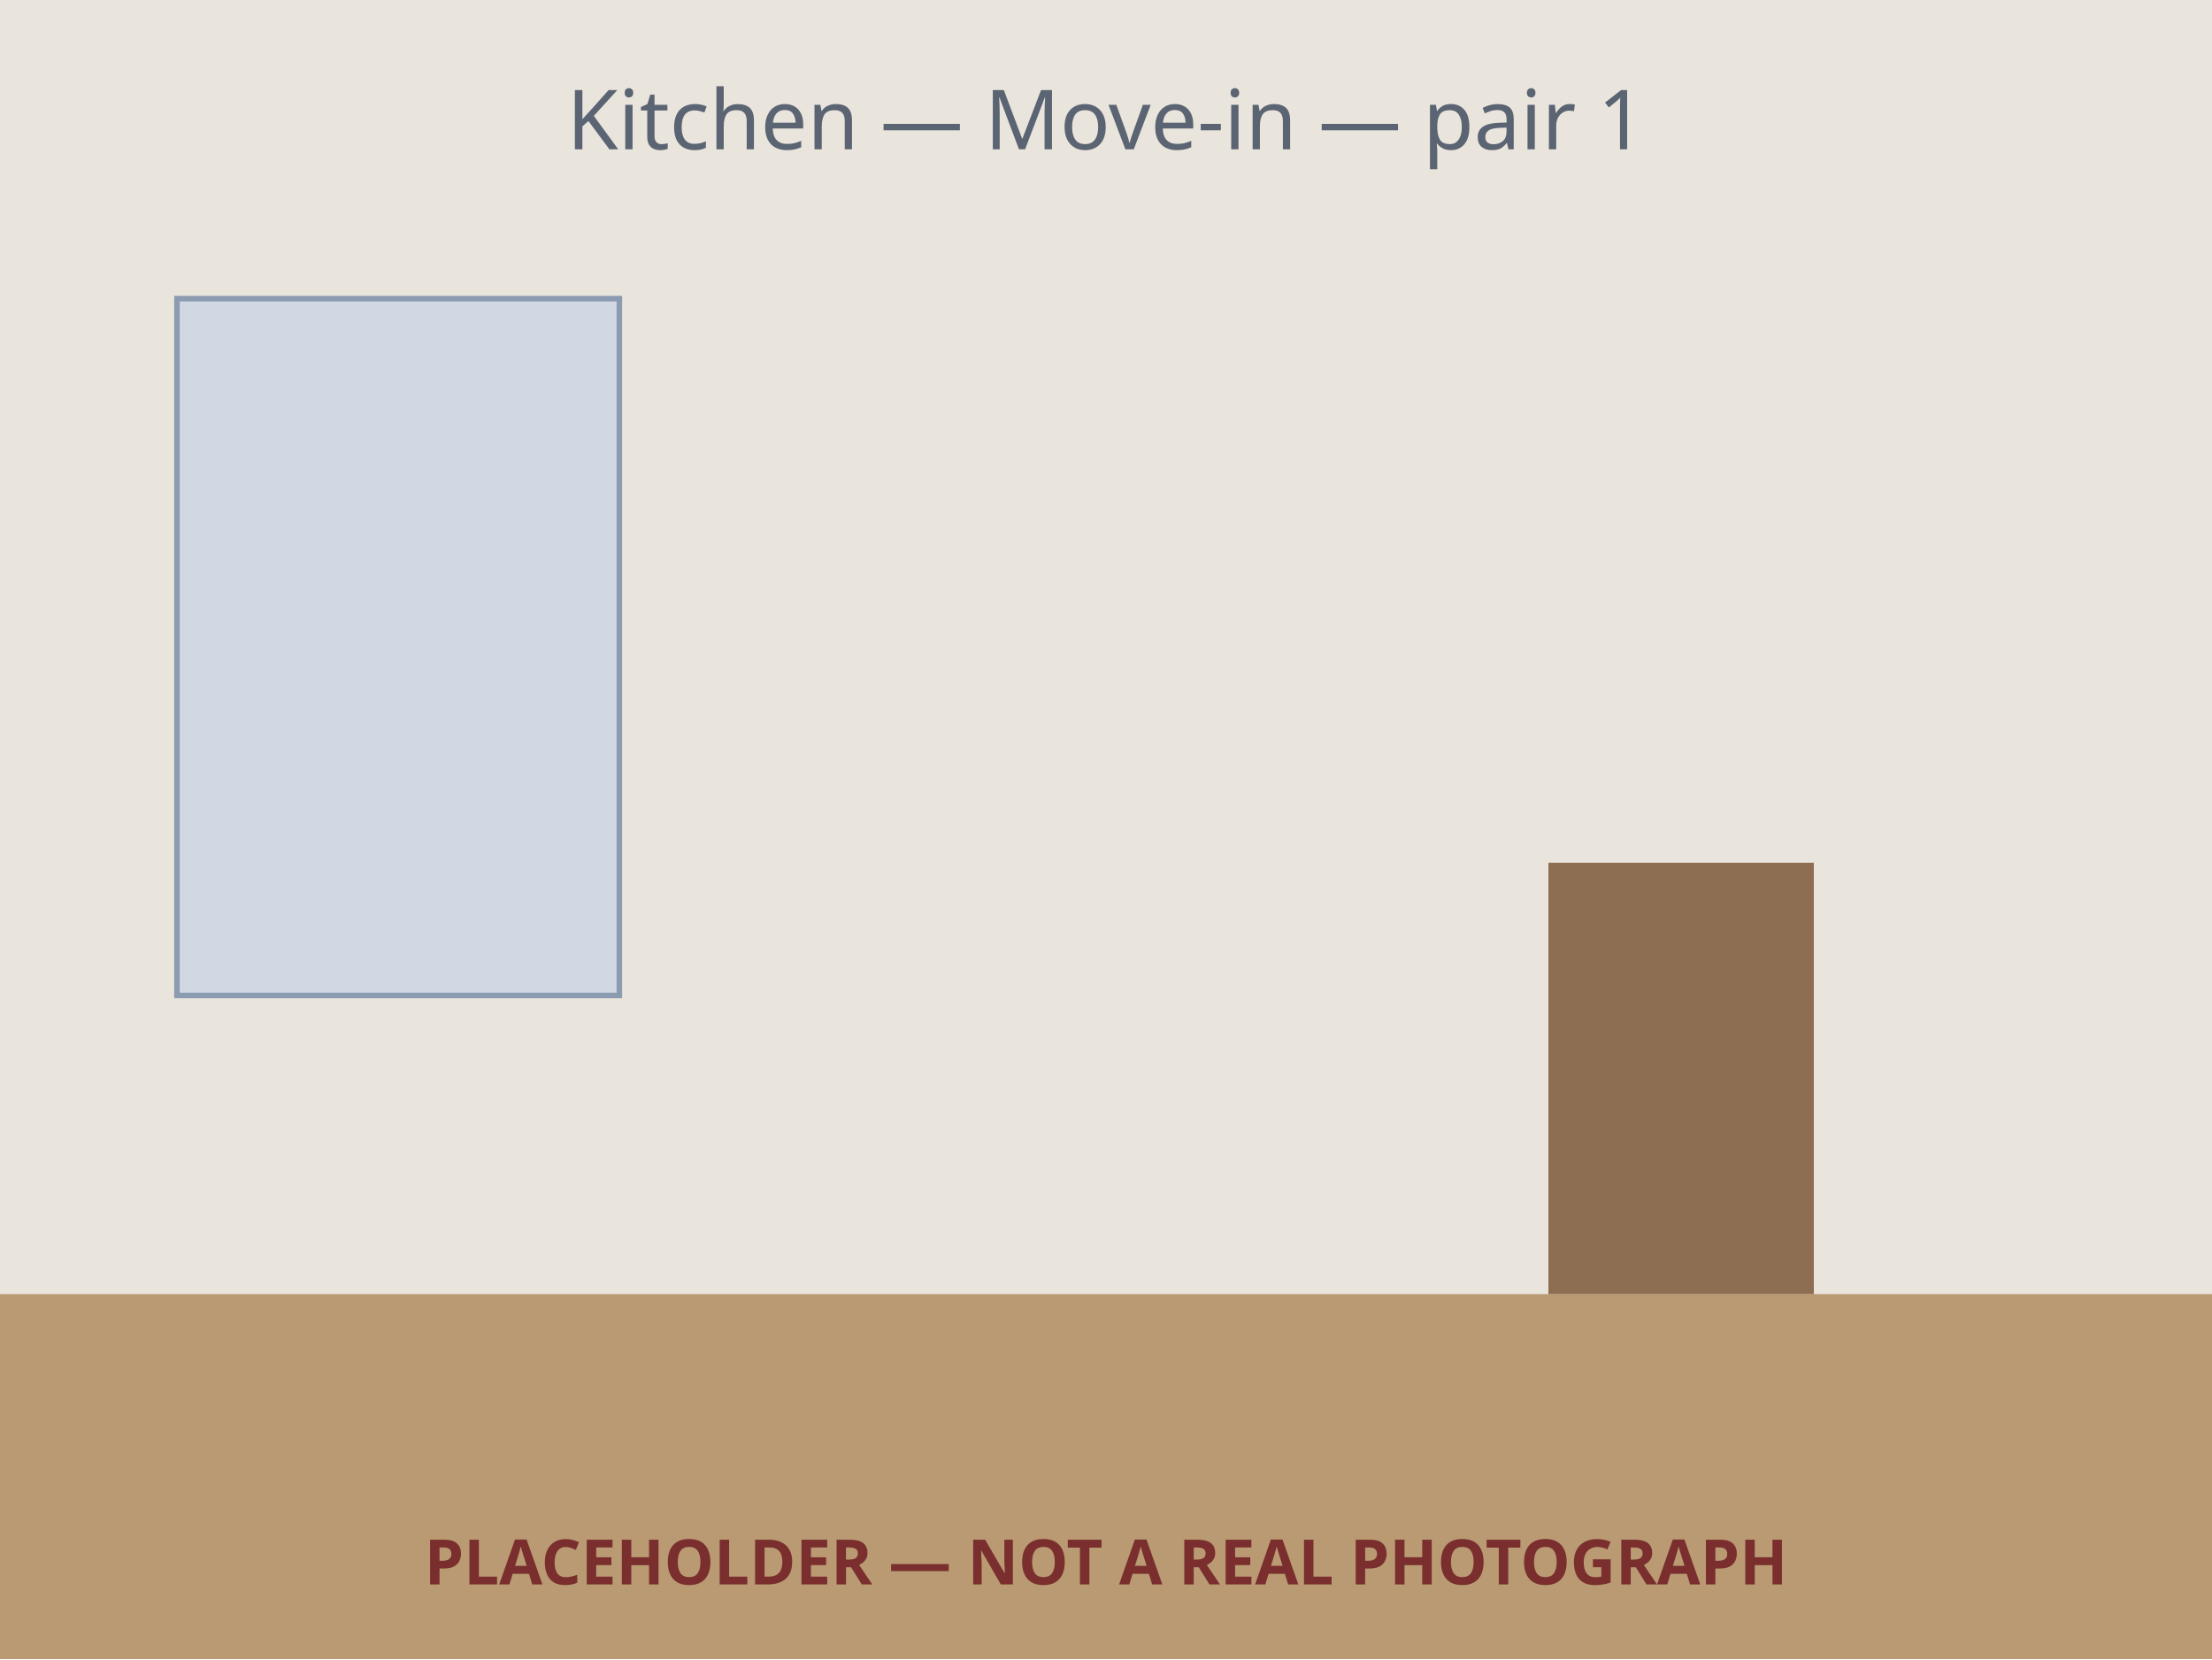
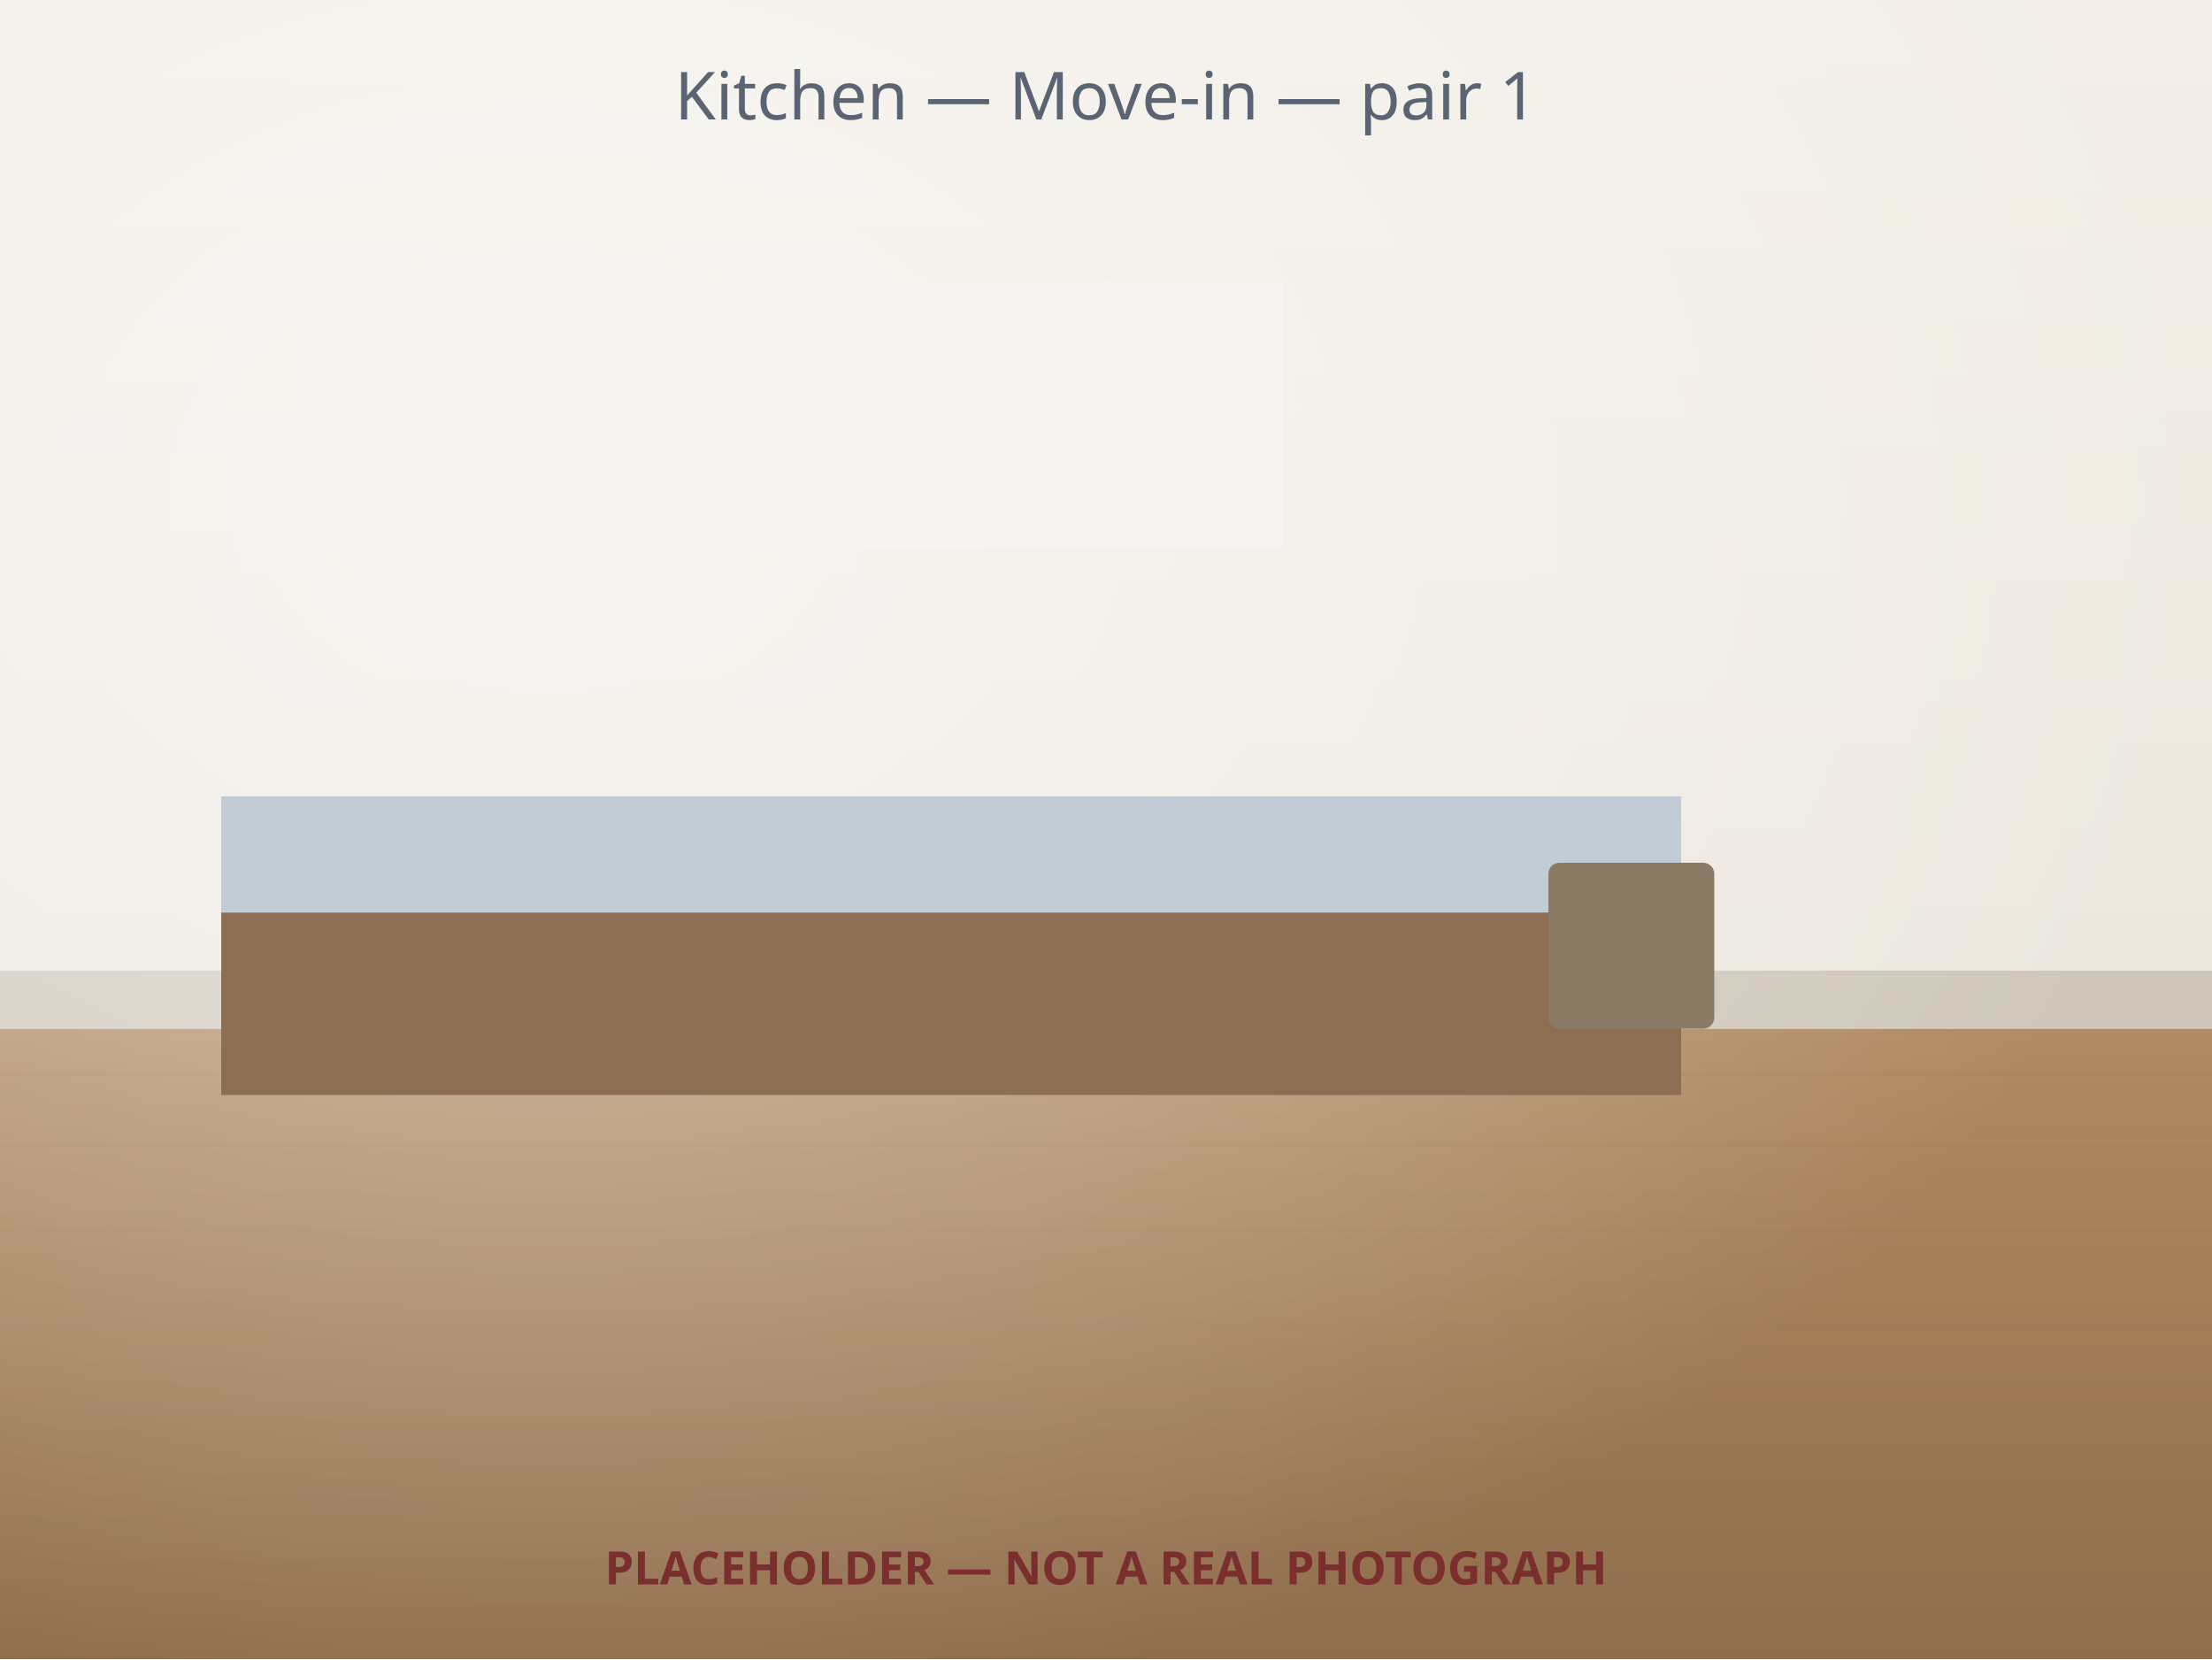
<svg xmlns="http://www.w3.org/2000/svg" width="1200" height="900" viewBox="0 0 1200 900" role="img">
-   <rect width="1200" height="900" fill="#e9e4dc" />
-   <rect y="702" width="1200" height="198" fill="#b99a72" />
-   <rect x="96" y="162" width="240" height="378" fill="#cfd8e3" stroke="#8b9bb0" stroke-width="3" />
-   <rect x="840" y="468" width="144" height="234" fill="#8d6e52" />
-   <text x="600" y="81" font-family="system-ui, sans-serif" font-size="45" fill="#5b6472" text-anchor="middle">Kitchen — Move-in — pair 1</text>
-   <text x="600" y="859.5" font-family="system-ui, sans-serif" font-size="34" fill="#7a2e2e" text-anchor="middle" font-weight="600">PLACEHOLDER — NOT A REAL PHOTOGRAPH</text>
+   <defs>
+     <linearGradient id="wallg" x1="0" y1="0" x2="0" y2="1">
+       <stop offset="0" stop-color="#f2eee7" />
+       <stop offset="1" stop-color="#e8e3da" />
+     </linearGradient>
+     <linearGradient id="floorg" x1="0" y1="0" x2="0" y2="1">
+       <stop offset="0" stop-color="#b08a62" />
+       <stop offset="1" stop-color="#8f6d4c" />
+     </linearGradient>
+     <radialGradient id="daylight" cx="0.25" cy="0.3" r="0.75">
+       <stop offset="0" stop-color="#ffffff" stop-opacity="0.55" />
+       <stop offset="1" stop-color="#ffffff" stop-opacity="0" />
+     </radialGradient>
+     <radialGradient id="stain" cx="0.5" cy="0.5" r="0.5">
+       <stop offset="0" stop-color="#5a3a22" stop-opacity="0.85" />
+       <stop offset="0.6" stop-color="#6b4a2f" stop-opacity="0.55" />
+       <stop offset="1" stop-color="#6b4a2f" stop-opacity="0" />
+     </radialGradient>
+   </defs>
+   <rect width="1200" height="900" fill="url(#wallg)" />
+   <path d="M0 558.0 L1200.0 558.0 L1200.0 900 L0 900 Z" fill="url(#floorg)" />
+   <line x1="0" y1="582.7" x2="1200" y2="582.7" stroke="#9a765230" stroke-width="2" />
+   <line x1="0" y1="621.0" x2="1200" y2="621.0" stroke="#9a765230" stroke-width="2" />
+   <line x1="0" y1="667.0" x2="1200" y2="667.0" stroke="#9a765230" stroke-width="2" />
+   <line x1="0" y1="718.7" x2="1200" y2="718.7" stroke="#9a765230" stroke-width="2" />
+   <line x1="0" y1="775.1" x2="1200" y2="775.1" stroke="#9a765230" stroke-width="2" />
+   <line x1="0" y1="835.7" x2="1200" y2="835.7" stroke="#9a765230" stroke-width="2" />
+   <rect x="0" y="526.5" width="1200" height="31.5" fill="#cfc7bb" />
+   <rect width="1200" height="900" fill="url(#daylight)" />
+   <rect x="120.0" y="432.0" width="792.0" height="63.0" fill="#c3ccd4" />
+   <rect x="120.0" y="495.0" width="792.0" height="99.0" fill="#8d6e52" />
+   <rect x="168.0" y="153.0" width="528.0" height="144.0" fill="#f7f5f1" />
+   <rect x="840.0" y="468.0" width="90.0" height="90.0" rx="6" fill="#8a7a66" />
+   <text x="600" y="64.8" font-family="system-ui, sans-serif" font-size="36" fill="#5b6472" text-anchor="middle">Kitchen — Move-in — pair 1</text>
+   <text x="600" y="859.5" font-family="system-ui, sans-serif" font-size="25" fill="#7a2e2e" text-anchor="middle" font-weight="600">PLACEHOLDER — NOT A REAL PHOTOGRAPH</text>
</svg>
